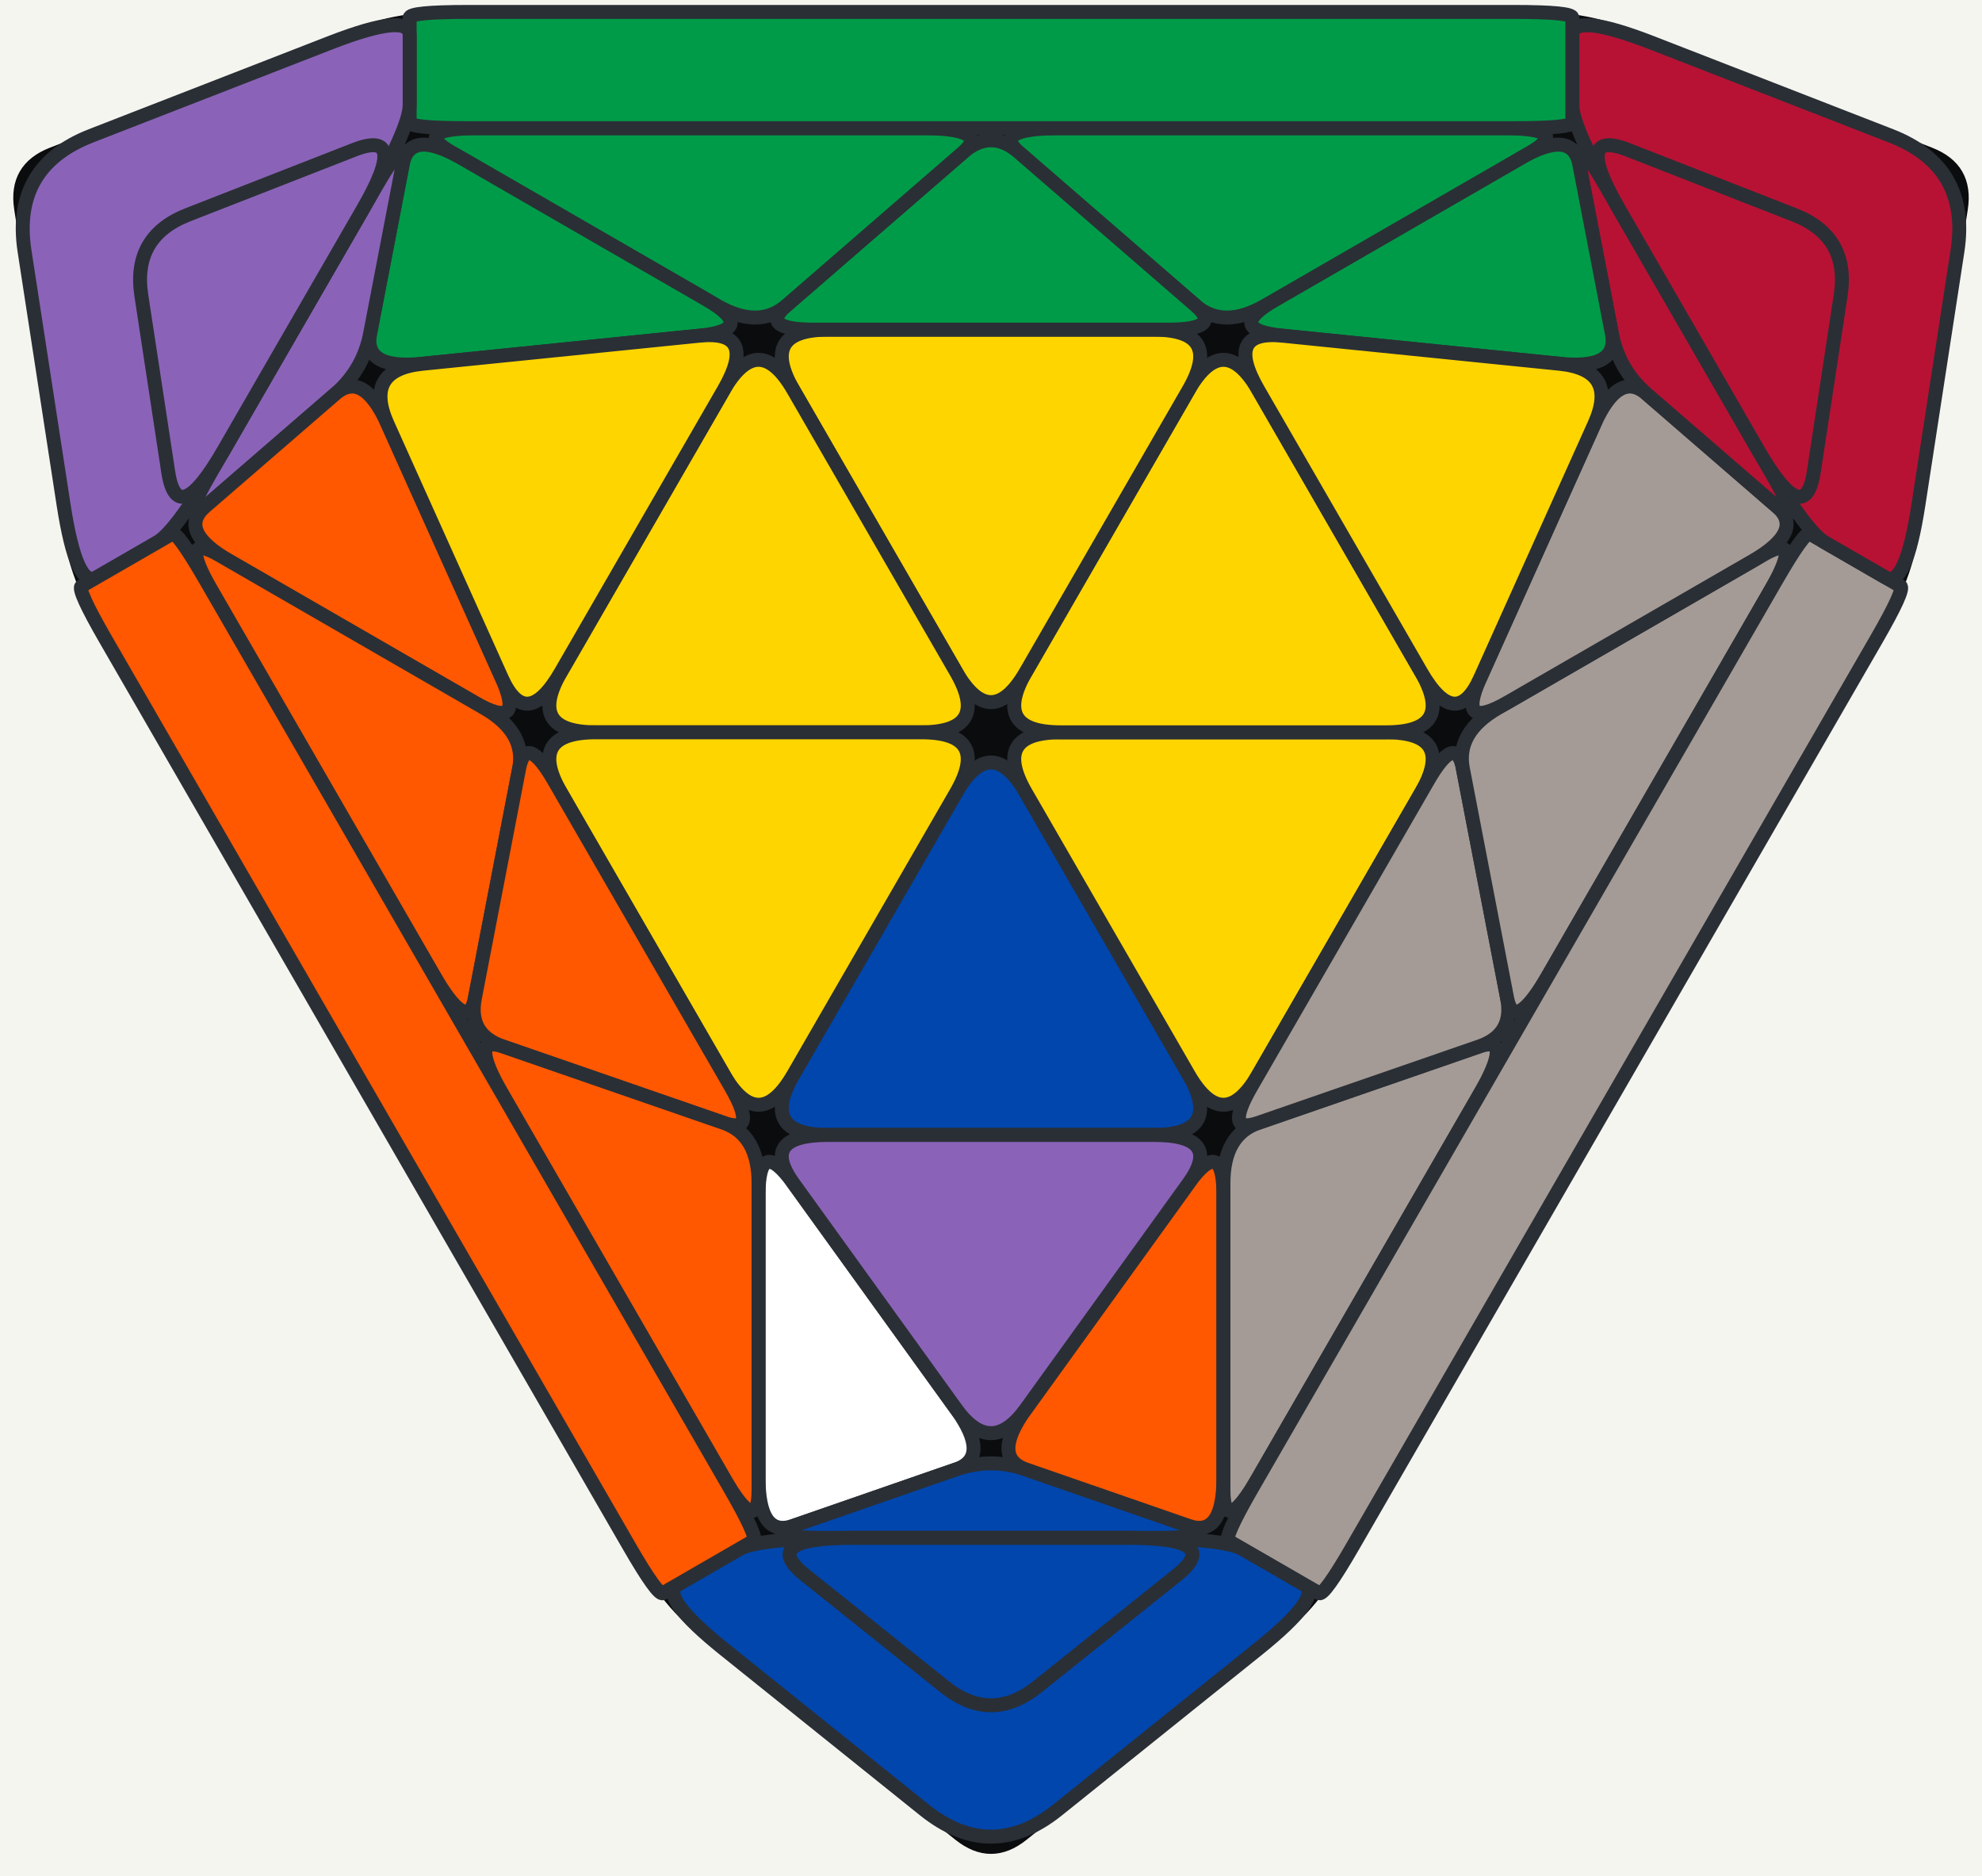
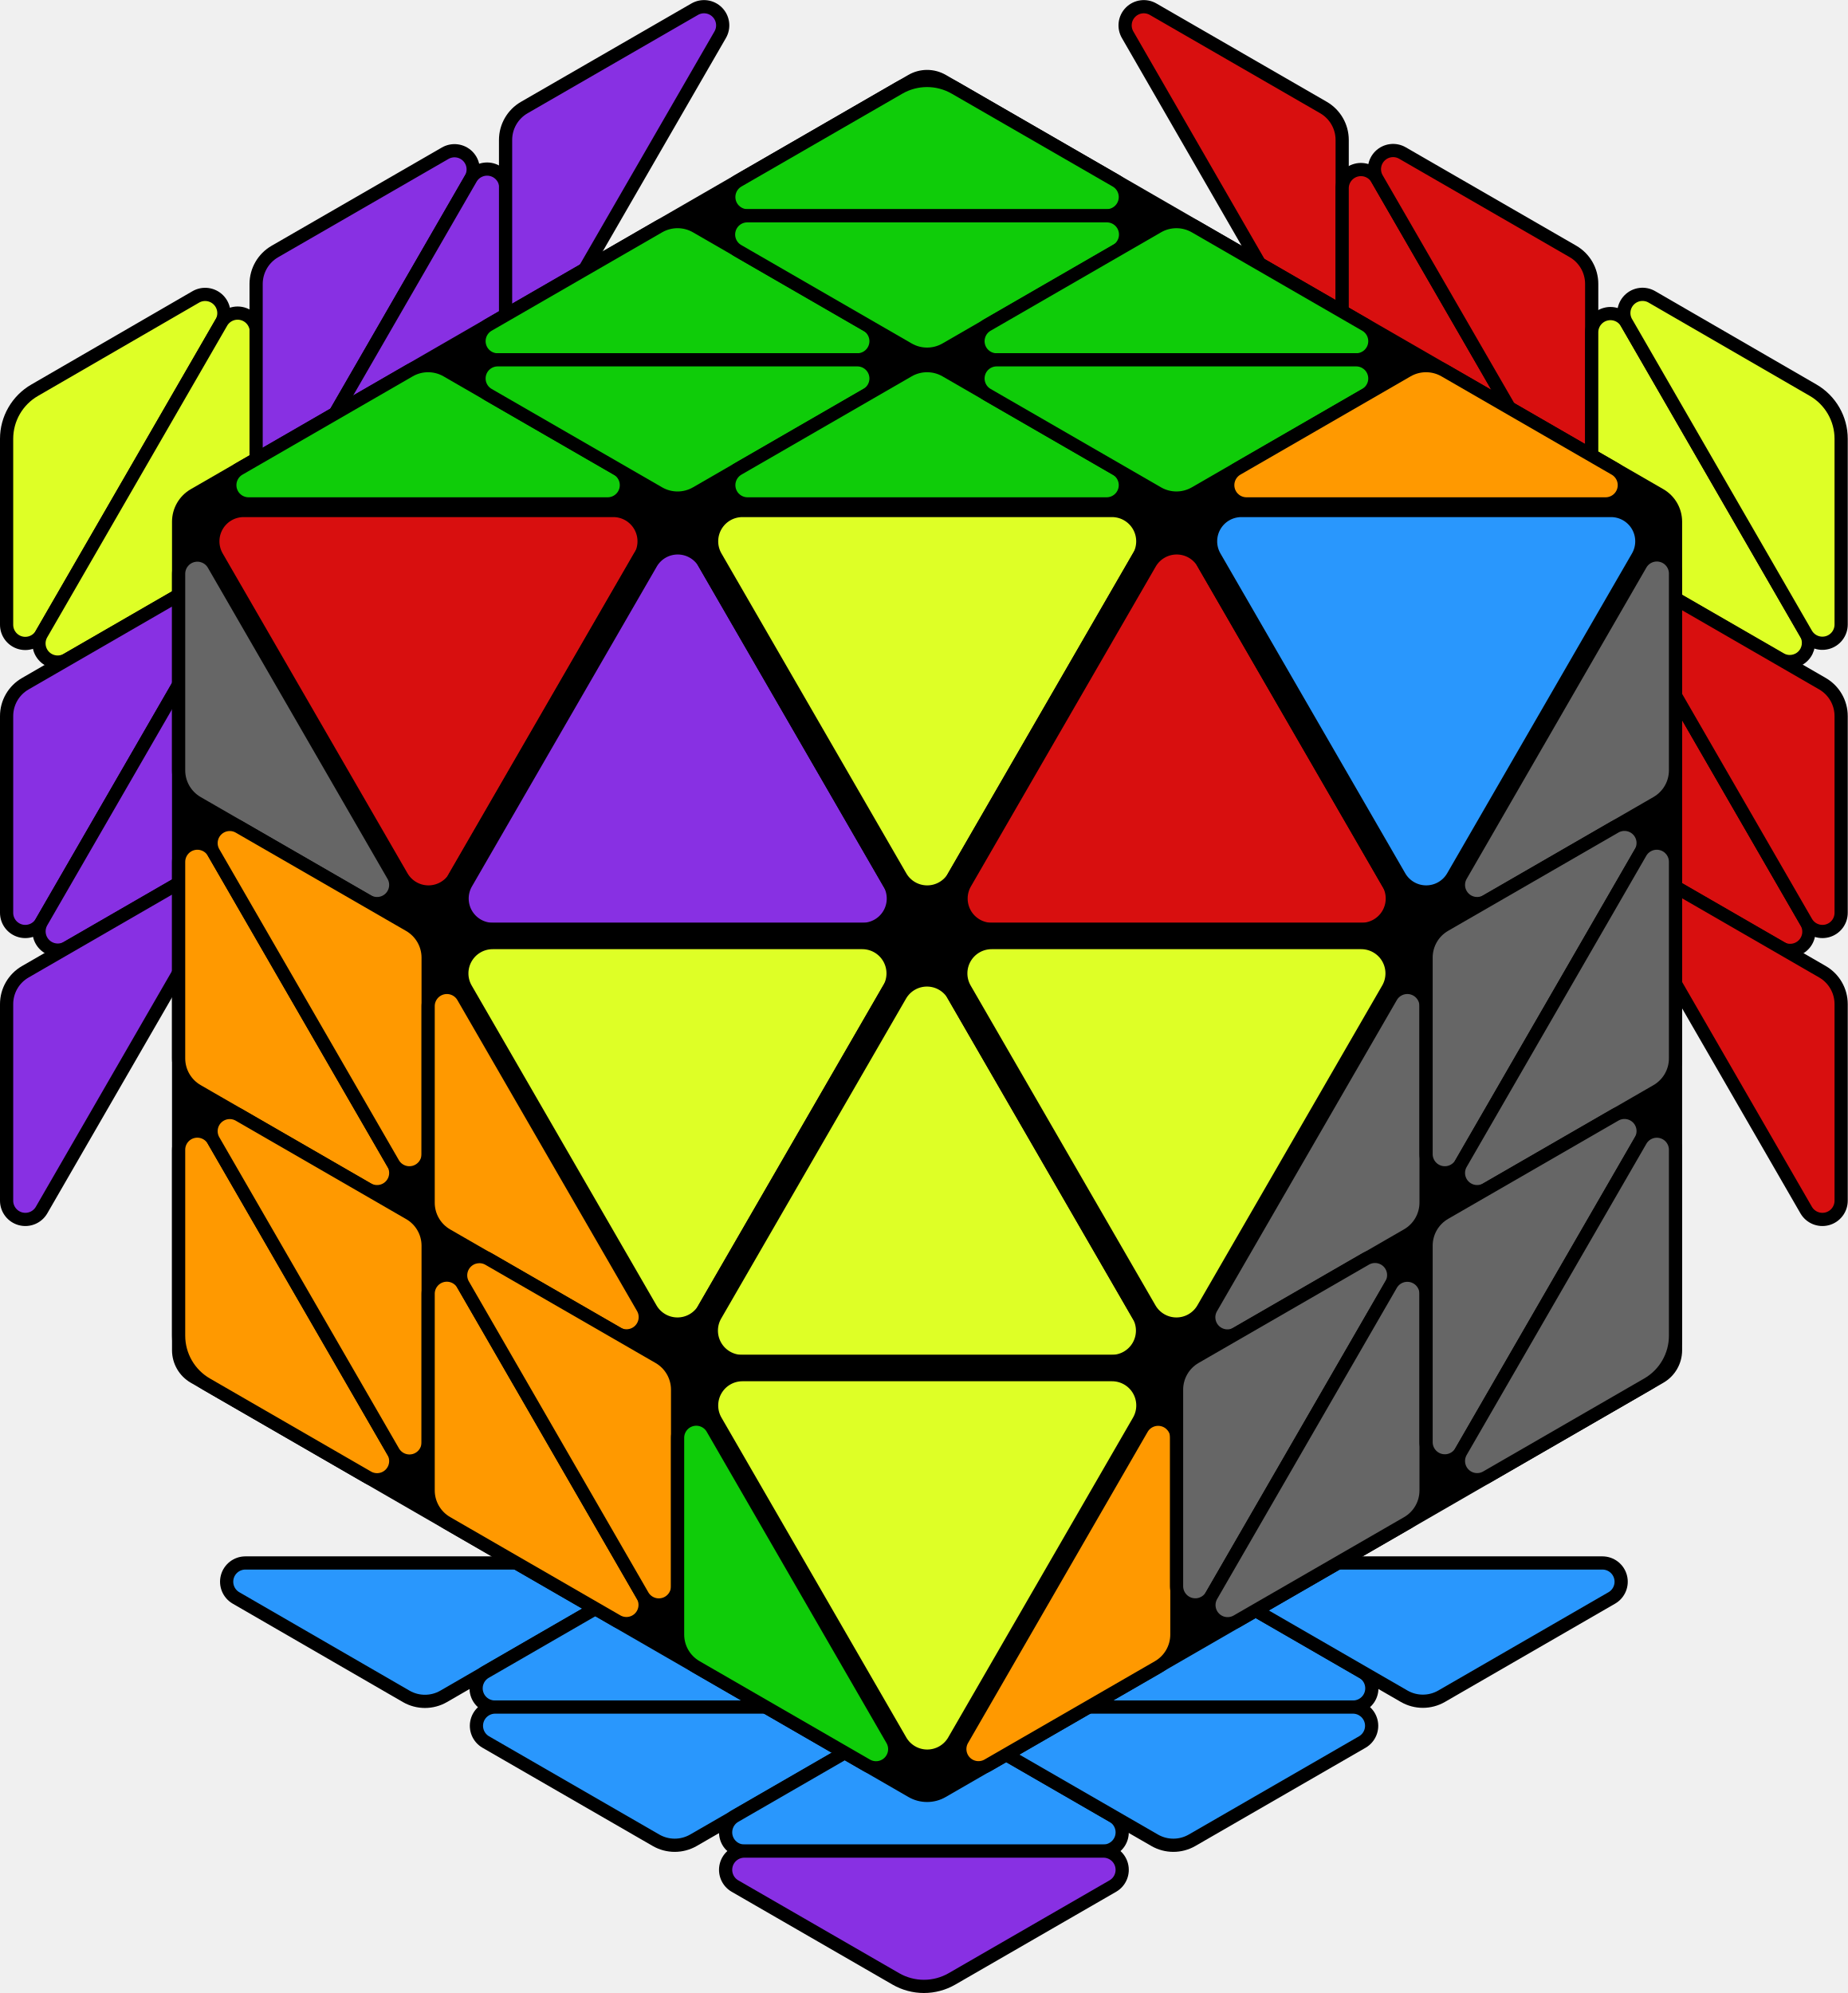
- <svg xmlns="http://www.w3.org/2000/svg" viewBox="-12.79 -9.45 25.58 24.2" role="img" aria-label="TCP A6 Triangle combination and permutation, FTO 2-Look L3T case diagram">
-   <rect x="-14.79" y="-11.45" width="29.58" height="28.2" fill="#f5f5f0" rx="2.5" />
-   <path d="M-3.869 11.491L-0.430 14.251Q0.000 14.596,0.430 14.251L3.869 11.491 L0.430 14.251L3.869 11.491Q4.299 11.146,5.049 9.847L11.052 -0.550 L5.049 9.847L11.052 -0.550Q11.802 -1.850,11.886 -2.395L12.557 -6.753 L11.886 -2.395L12.557 -6.753Q12.641 -7.298,12.127 -7.498L8.017 -9.096 L12.127 -7.498L8.017 -9.096Q7.503 -9.296,6.003 -9.296L-6.003 -9.296 L6.003 -9.296L-6.003 -9.296Q-7.503 -9.296,-8.017 -9.096L-12.127 -7.498 L-8.017 -9.096L-12.127 -7.498Q-12.641 -7.298,-12.557 -6.753L-11.886 -2.395 L-12.557 -6.753L-11.886 -2.395Q-11.802 -1.850,-11.052 -0.550L-5.049 9.847 L-11.052 -0.550L-5.049 9.847Q-4.299 11.146,-3.869 11.491L-0.430 14.251Z" fill="#0b0c0e" stroke="#0b0c0e" stroke-width="0.1" stroke-linejoin="round" />
-   <path d="M-0.450 0.779L-2.550 4.417Q-3.000 5.196,-2.100 5.196L2.100 5.196 L-2.100 5.196L2.100 5.196Q3.000 5.196,2.550 4.417L0.450 0.779 L2.550 4.417L0.450 0.779Q0.000 0.000,-0.450 0.779L-2.550 4.417Z" fill="#0046ad" stroke="#2a2f35" stroke-width="0.18" stroke-linejoin="round" />
-   <path d="M-3.000 5.976L-3.000 9.616Q-3.000 10.396,-2.550 10.240L-0.450 9.512 L-2.550 10.240L-0.450 9.512Q0.000 9.356,-0.450 8.732L-2.550 5.820 L-0.450 8.732L-2.550 5.820Q-3.000 5.196,-3.000 5.976L-3.000 9.616Z" fill="#fff" stroke="#2a2f35" stroke-width="0.18" stroke-linejoin="round" />
-   <path d="M-2.100 10.396L2.100 10.396Q3.000 10.396,2.550 10.240L0.450 9.512 L2.550 10.240L0.450 9.512Q0.000 9.356,-0.450 9.512L-2.550 10.240 L-0.450 9.512L-2.550 10.240Q-3.000 10.396,-2.100 10.396L2.100 10.396Z" fill="#0046ad" stroke="#2a2f35" stroke-width="0.18" stroke-linejoin="round" />
-   <path d="M3.000 9.616L3.000 5.976Q3.000 5.196,2.550 5.820L0.450 8.732 L2.550 5.820L0.450 8.732Q0.000 9.356,0.450 9.512L2.550 10.240 L0.450 9.512L2.550 10.240Q3.000 10.396,3.000 9.616L3.000 5.976Z" fill="#ff5800" stroke="#2a2f35" stroke-width="0.18" stroke-linejoin="round" />
-   <path d="M2.100 5.196L-2.100 5.196Q-3.000 5.196,-2.550 5.820L-0.450 8.732 L-2.550 5.820L-0.450 8.732Q0.000 9.356,0.450 8.732L2.550 5.820 L0.450 8.732L2.550 5.820Q3.000 5.196,2.100 5.196L-2.100 5.196Z" fill="#8a63b8" stroke="#2a2f35" stroke-width="0.18" stroke-linejoin="round" />
-   <path d="M0.450 0.779L2.550 4.417Q3.000 5.196,3.450 4.417L5.550 0.779 L3.450 4.417L5.550 0.779Q6.000 0.000,5.100 0.000L0.900 0.000 L5.100 0.000L0.900 0.000Q0.000 0.000,0.450 0.779L2.550 4.417Z" fill="#ffd500" stroke="#2a2f35" stroke-width="0.18" stroke-linejoin="round" />
-   <path d="M3.000 5.820L3.000 9.772Q3.000 10.396,3.450 9.616L6.301 4.678 L3.450 9.616L6.301 4.678Q6.752 3.898,6.301 4.054L3.450 5.040 L6.301 4.054L3.450 5.040Q3.000 5.196,3.000 5.820L3.000 9.772Z" fill="#a49b96" stroke="#2a2f35" stroke-width="0.18" stroke-linejoin="round" />
-   <path d="M5.640 0.624L3.360 4.573Q3.000 5.196,3.450 5.040L6.301 4.054 L3.450 5.040L6.301 4.054Q6.752 3.898,6.661 3.430L6.090 0.468 L6.661 3.430L6.090 0.468Q6.000 0.000,5.640 0.624L3.360 4.573Z" fill="#a49b96" stroke="#2a2f35" stroke-width="0.18" stroke-linejoin="round" />
-   <path d="M6.090 0.468L6.661 3.430Q6.752 3.898,7.202 3.118L10.053 -1.820 L7.202 3.118L10.053 -1.820Q10.503 -2.600,9.963 -2.288L6.540 -0.312 L9.963 -2.288L6.540 -0.312Q6.000 0.000,6.090 0.468L6.661 3.430Z" fill="#a49b96" stroke="#2a2f35" stroke-width="0.18" stroke-linejoin="round" />
-   <path d="M-3.260 10.546L-4.039 10.996Q-4.299 11.146,-3.439 11.836L-0.860 13.906 L-3.439 11.836L-0.860 13.906Q0.000 14.596,0.860 13.906L3.439 11.836 L0.860 13.906L3.439 11.836Q4.299 11.146,4.039 10.996L3.260 10.546 L4.039 10.996L3.260 10.546Q3.000 10.396,1.800 10.396L-1.800 10.396 L1.800 10.396L-1.800 10.396Q-3.000 10.396,-3.260 10.546L-4.039 10.996Z" fill="#0046ad" stroke="#2a2f35" stroke-width="0.18" stroke-linejoin="round" />
-   <path d="M-2.400 10.876L-0.600 12.316Q0.000 12.796,0.600 12.316L2.400 10.876 L0.600 12.316L2.400 10.876Q3.000 10.396,1.800 10.396L-1.800 10.396 L1.800 10.396L-1.800 10.396Q-3.000 10.396,-2.400 10.876L-0.600 12.316Z" fill="#0046ad" stroke="#2a2f35" stroke-width="0.18" stroke-linejoin="round" />
-   <path d="M3.065 10.434L4.234 11.109Q4.299 11.146,4.674 10.496L11.427 -1.200 L4.674 10.496L11.427 -1.200Q11.802 -1.850,11.737 -1.887L10.568 -2.562 L11.737 -1.887L10.568 -2.562Q10.503 -2.600,10.128 -1.950L3.375 9.746 L10.128 -1.950L3.375 9.746Q3.000 10.396,3.065 10.434L4.234 11.109Z" fill="#a49b96" stroke="#2a2f35" stroke-width="0.18" stroke-linejoin="round" />
-   <path d="M0.900 0.000L5.100 0.000Q6.000 0.000,5.550 -0.779L3.450 -4.417 L5.550 -0.779L3.450 -4.417Q3.000 -5.196,2.550 -4.417L0.450 -0.779 L2.550 -4.417L0.450 -0.779Q-0.000 -0.000,0.900 0.000L5.100 0.000Z" fill="#ffd500" stroke="#2a2f35" stroke-width="0.18" stroke-linejoin="round" />
-   <path d="M6.675 -0.390L9.828 -2.210Q10.503 -2.600,10.143 -2.912L8.463 -4.366 L10.143 -2.912L8.463 -4.366Q8.103 -4.678,7.787 -3.976L6.315 -0.702 L7.787 -3.976L6.315 -0.702Q6.000 0.000,6.675 -0.390L9.828 -2.210Z" fill="#a49b96" stroke="#2a2f35" stroke-width="0.18" stroke-linejoin="round" />
-   <path d="M10.053 -3.379L7.953 -7.017Q7.503 -7.796,7.593 -7.328L8.013 -5.146 L7.593 -7.328L8.013 -5.146Q8.103 -4.678,8.463 -4.366L10.143 -2.912 L8.463 -4.366L10.143 -2.912Q10.503 -2.600,10.053 -3.379L7.953 -7.017Z" fill="#b71234" stroke="#2a2f35" stroke-width="0.18" stroke-linejoin="round" />
-   <path d="M6.828 -7.406L3.675 -5.586Q3.000 -5.196,3.765 -5.118L7.337 -4.756 L3.765 -5.118L7.337 -4.756Q8.103 -4.678,8.013 -5.146L7.593 -7.328 L8.013 -5.146L7.593 -7.328Q7.503 -7.796,6.828 -7.406L3.675 -5.586Z" fill="#009b48" stroke="#2a2f35" stroke-width="0.18" stroke-linejoin="round" />
-   <path d="M3.450 -4.417L5.550 -0.779Q6.000 0.000,6.315 -0.702L7.787 -3.976 L6.315 -0.702L7.787 -3.976Q8.103 -4.678,7.337 -4.756L3.765 -5.118 L7.337 -4.756L3.765 -5.118Q3.000 -5.196,3.450 -4.417L5.550 -0.779Z" fill="#ffd500" stroke="#2a2f35" stroke-width="0.18" stroke-linejoin="round" />
-   <path d="M0.450 -0.779L2.550 -4.417Q3.000 -5.196,2.100 -5.196L-2.100 -5.196 L2.100 -5.196L-2.100 -5.196Q-3.000 -5.196,-2.550 -4.417L-0.450 -0.779 L-2.550 -4.417L-0.450 -0.779Q-0.000 -0.000,0.450 -0.779L2.550 -4.417Z" fill="#ffd500" stroke="#2a2f35" stroke-width="0.18" stroke-linejoin="round" />
-   <path d="M3.540 -5.508L6.963 -7.484Q7.503 -7.796,6.603 -7.796L0.900 -7.796 L6.603 -7.796L0.900 -7.796Q0.000 -7.796,0.360 -7.484L2.640 -5.508 L0.360 -7.484L2.640 -5.508Q3.000 -5.196,3.540 -5.508L6.963 -7.484Z" fill="#009b48" stroke="#2a2f35" stroke-width="0.18" stroke-linejoin="round" />
-   <path d="M-2.280 -5.196L2.280 -5.196Q3.000 -5.196,2.640 -5.508L0.360 -7.484 L2.640 -5.508L0.360 -7.484Q0.000 -7.796,-0.360 -7.484L-2.640 -5.508 L-0.360 -7.484L-2.640 -5.508Q-3.000 -5.196,-2.280 -5.196L2.280 -5.196Z" fill="#009b48" stroke="#2a2f35" stroke-width="0.18" stroke-linejoin="round" />
-   <path d="M-2.640 -5.508L-0.360 -7.484Q0.000 -7.796,-0.900 -7.796L-6.603 -7.796 L-0.900 -7.796L-6.603 -7.796Q-7.503 -7.796,-6.963 -7.484L-3.540 -5.508 L-6.963 -7.484L-3.540 -5.508Q-3.000 -5.196,-2.640 -5.508L-0.360 -7.484Z" fill="#009b48" stroke="#2a2f35" stroke-width="0.18" stroke-linejoin="round" />
-   <path d="M10.763 -2.450L11.543 -2.000Q11.802 -1.850,11.970 -2.940L12.473 -6.208 L11.970 -2.940L12.473 -6.208Q12.641 -7.298,11.613 -7.698L8.531 -8.897 L11.613 -7.698L8.531 -8.897Q7.503 -9.296,7.503 -8.996L7.503 -8.096 L7.503 -8.996L7.503 -8.096Q7.503 -7.796,8.103 -6.757L9.903 -3.639 L8.103 -6.757L9.903 -3.639Q10.503 -2.600,10.763 -2.450L11.543 -2.000Z" fill="#b71234" stroke="#2a2f35" stroke-width="0.18" stroke-linejoin="round" />
-   <path d="M10.619 -3.360L10.966 -5.638Q11.082 -6.398,10.366 -6.678L8.219 -7.517 L10.366 -6.678L8.219 -7.517Q7.503 -7.796,8.103 -6.757L9.903 -3.639 L8.103 -6.757L9.903 -3.639Q10.503 -2.600,10.619 -3.360L10.966 -5.638Z" fill="#b71234" stroke="#2a2f35" stroke-width="0.18" stroke-linejoin="round" />
-   <path d="M7.503 -7.871L7.503 -9.221Q7.503 -9.296,6.753 -9.296L-6.753 -9.296 L6.753 -9.296L-6.753 -9.296Q-7.503 -9.296,-7.503 -9.221L-7.503 -7.871 L-7.503 -9.221L-7.503 -7.871Q-7.503 -7.796,-6.753 -7.796L6.753 -7.796 L-6.753 -7.796L6.753 -7.796Q7.503 -7.796,7.503 -7.871L7.503 -9.221Z" fill="#009b48" stroke="#2a2f35" stroke-width="0.18" stroke-linejoin="round" />
-   <path d="M-0.450 -0.779L-2.550 -4.417Q-3.000 -5.196,-3.450 -4.417L-5.550 -0.779 L-3.450 -4.417L-5.550 -0.779Q-6.000 0.000,-5.100 0.000L-0.900 0.000 L-5.100 0.000L-0.900 0.000Q0.000 0.000,-0.450 -0.779L-2.550 -4.417Z" fill="#ffd500" stroke="#2a2f35" stroke-width="0.18" stroke-linejoin="round" />
-   <path d="M-3.675 -5.586L-6.828 -7.406Q-7.503 -7.796,-7.593 -7.328L-8.013 -5.146 L-7.593 -7.328L-8.013 -5.146Q-8.103 -4.678,-7.337 -4.756L-3.765 -5.118 L-7.337 -4.756L-3.765 -5.118Q-3.000 -5.196,-3.675 -5.586L-6.828 -7.406Z" fill="#009b48" stroke="#2a2f35" stroke-width="0.18" stroke-linejoin="round" />
-   <path d="M-7.953 -7.017L-10.053 -3.379Q-10.503 -2.600,-10.143 -2.912L-8.463 -4.366 L-10.143 -2.912L-8.463 -4.366Q-8.103 -4.678,-8.013 -5.146L-7.593 -7.328 L-8.013 -5.146L-7.593 -7.328Q-7.503 -7.796,-7.953 -7.017L-10.053 -3.379Z" fill="#8a63b8" stroke="#2a2f35" stroke-width="0.18" stroke-linejoin="round" />
-   <path d="M-9.828 -2.210L-6.675 -0.390Q-6.000 0.000,-6.315 -0.702L-7.787 -3.976 L-6.315 -0.702L-7.787 -3.976Q-8.103 -4.678,-8.463 -4.366L-10.143 -2.912 L-8.463 -4.366L-10.143 -2.912Q-10.503 -2.600,-9.828 -2.210L-6.675 -0.390Z" fill="#ff5800" stroke="#2a2f35" stroke-width="0.18" stroke-linejoin="round" />
-   <path d="M-5.550 -0.779L-3.450 -4.417Q-3.000 -5.196,-3.765 -5.118L-7.337 -4.756 L-3.765 -5.118L-7.337 -4.756Q-8.103 -4.678,-7.787 -3.976L-6.315 -0.702 L-7.787 -3.976L-6.315 -0.702Q-6.000 0.000,-5.550 -0.779L-3.450 -4.417Z" fill="#ffd500" stroke="#2a2f35" stroke-width="0.18" stroke-linejoin="round" />
-   <path d="M-0.900 0.000L-5.100 0.000Q-6.000 0.000,-5.550 0.779L-3.450 4.417 L-5.550 0.779L-3.450 4.417Q-3.000 5.196,-2.550 4.417L-0.450 0.779 L-2.550 4.417L-0.450 0.779Q0.000 0.000,-0.900 0.000L-5.100 0.000Z" fill="#ffd500" stroke="#2a2f35" stroke-width="0.18" stroke-linejoin="round" />
-   <path d="M-6.540 -0.312L-9.963 -2.288Q-10.503 -2.600,-10.053 -1.820L-7.202 3.118 L-10.053 -1.820L-7.202 3.118Q-6.752 3.898,-6.661 3.430L-6.090 0.468 L-6.661 3.430L-6.090 0.468Q-6.000 0.000,-6.540 -0.312L-9.963 -2.288Z" fill="#ff5800" stroke="#2a2f35" stroke-width="0.18" stroke-linejoin="round" />
-   <path d="M-3.360 4.573L-5.640 0.624Q-6.000 0.000,-6.090 0.468L-6.661 3.430 L-6.090 0.468L-6.661 3.430Q-6.752 3.898,-6.301 4.054L-3.450 5.040 L-6.301 4.054L-3.450 5.040Q-3.000 5.196,-3.360 4.573L-5.640 0.624Z" fill="#ff5800" stroke="#2a2f35" stroke-width="0.18" stroke-linejoin="round" />
-   <path d="M-3.450 5.040L-6.301 4.054Q-6.752 3.898,-6.301 4.678L-3.450 9.616 L-6.301 4.678L-3.450 9.616Q-3.000 10.396,-3.000 9.772L-3.000 5.820 L-3.000 9.772L-3.000 5.820Q-3.000 5.196,-3.450 5.040L-6.301 4.054Z" fill="#ff5800" stroke="#2a2f35" stroke-width="0.18" stroke-linejoin="round" />
-   <path d="M-7.503 -8.096L-7.503 -8.996Q-7.503 -9.296,-8.531 -8.897L-11.613 -7.698 L-8.531 -8.897L-11.613 -7.698Q-12.641 -7.298,-12.473 -6.208L-11.970 -2.940 L-12.473 -6.208L-11.970 -2.940Q-11.802 -1.850,-11.543 -2.000L-10.763 -2.450 L-11.543 -2.000L-10.763 -2.450Q-10.503 -2.600,-9.903 -3.639L-8.103 -6.757 L-9.903 -3.639L-8.103 -6.757Q-7.503 -7.796,-7.503 -8.096L-7.503 -8.996Z" fill="#8a63b8" stroke="#2a2f35" stroke-width="0.18" stroke-linejoin="round" />
-   <path d="M-8.219 -7.517L-10.366 -6.678Q-11.082 -6.398,-10.966 -5.638L-10.619 -3.360 L-10.966 -5.638L-10.619 -3.360Q-10.503 -2.600,-9.903 -3.639L-8.103 -6.757 L-9.903 -3.639L-8.103 -6.757Q-7.503 -7.796,-8.219 -7.517L-10.366 -6.678Z" fill="#8a63b8" stroke="#2a2f35" stroke-width="0.18" stroke-linejoin="round" />
-   <path d="M-10.568 -2.562L-11.737 -1.887Q-11.802 -1.850,-11.427 -1.200L-4.674 10.496 L-11.427 -1.200L-4.674 10.496Q-4.299 11.146,-4.234 11.109L-3.065 10.434 L-4.234 11.109L-3.065 10.434Q-3.000 10.396,-3.375 9.746L-10.128 -1.950 L-3.375 9.746L-10.128 -1.950Q-10.503 -2.600,-10.568 -2.562L-11.737 -1.887Z" fill="#ff5800" stroke="#2a2f35" stroke-width="0.18" stroke-linejoin="round" />
+ <svg xmlns="http://www.w3.org/2000/svg" viewBox="0 0 279.92 301.94" role="img">
+   <path d="M91.59,236.79H37.16a2.84,2.84,0,0,0-1.42,5.29L61.54,257a5.68,5.68,0,0,0,5.67,0L93,242.08A2.84,2.84,0,0,0,91.59,236.79Z" fill="#2997fd" stroke="#000000" stroke-width="2" stroke-linejoin="round" />
+   <path d="M75,258.62h54.43a2.84,2.84,0,0,0,1.42-5.29L105,238.43a5.68,5.68,0,0,0-5.67,0l-25.8,14.9A2.84,2.84,0,0,0,75,258.62Z" fill="#2997fd" stroke="#000000" stroke-width="2" stroke-linejoin="round" />
+   <path d="M167.18,236.79H112.75a2.84,2.84,0,0,0-1.42,5.29l25.8,14.9a5.68,5.68,0,0,0,5.67,0l25.8-14.9A2.84,2.84,0,0,0,167.18,236.79Z" fill="#2997fd" stroke="#000000" stroke-width="2" stroke-linejoin="round" />
+   <path d="M150.54,258.62H205a2.84,2.84,0,0,0,1.42-5.29l-25.8-14.9a5.68,5.68,0,0,0-5.67,0l-25.8,14.9A2.84,2.84,0,0,0,150.54,258.62Z" fill="#2997fd" stroke="#000000" stroke-width="2" stroke-linejoin="round" />
+   <path d="M242.77,236.79H188.34a2.84,2.84,0,0,0-1.42,5.29l25.8,14.9a5.68,5.68,0,0,0,5.67,0l25.8-14.9A2.84,2.84,0,0,0,242.77,236.79Z" fill="#2997fd" stroke="#000000" stroke-width="2" stroke-linejoin="round" />
+   <path d="M129.38,258.62H75a2.84,2.84,0,0,0-1.42,5.29l25.8,14.89a5.68,5.68,0,0,0,5.67,0l25.8-14.89A2.84,2.84,0,0,0,129.38,258.62Z" fill="#2997fd" stroke="#000000" stroke-width="2" stroke-linejoin="round" />
+   <path d="M112.75,280.44h54.43a2.84,2.84,0,0,0,1.42-5.29l-25.8-14.9a5.68,5.68,0,0,0-5.67,0l-25.8,14.9A2.84,2.84,0,0,0,112.75,280.44Z" fill="#2997fd" stroke="#000000" stroke-width="2" stroke-linejoin="round" />
+   <path d="M205,258.62H150.54a2.84,2.84,0,0,0-1.42,5.29l25.8,14.89a5.68,5.68,0,0,0,5.67,0l25.8-14.89A2.84,2.84,0,0,0,205,258.62Z" fill="#2997fd" stroke="#000000" stroke-width="2" stroke-linejoin="round" />
+   <path d="M167.18,280.44H112.75a2.84,2.84,0,0,0-1.42,5.29l24.38,14.07a8.51,8.51,0,0,0,8.51,0l24.38-14.07A2.84,2.84,0,0,0,167.18,280.44Z" fill="#8830e3" stroke="#000000" stroke-width="2" stroke-linejoin="round" />
+   <path d="M6.29,96.05,33.51,48.91A2.84,2.84,0,0,0,29.63,45L5.25,59.12A8.5,8.5,0,0,0,1,66.48V94.64A2.83,2.83,0,0,0,6.29,96.05Z" fill="#deff26" stroke="#000000" stroke-width="2" stroke-linejoin="round" />
+   <path d="M33.51,48.91,6.29,96.05a2.83,2.83,0,0,0,3.87,3.87L36,85a5.67,5.67,0,0,0,2.84-4.91V50.33A2.84,2.84,0,0,0,33.51,48.91Z" fill="#deff26" stroke="#000000" stroke-width="2" stroke-linejoin="round" />
+   <path d="M44.09,74.23,71.3,27.09a2.83,2.83,0,0,0-3.87-3.87L41.63,38.11A5.69,5.69,0,0,0,38.8,43V72.81A2.84,2.84,0,0,0,44.09,74.23Z" fill="#8830e3" stroke="#000000" stroke-width="2" stroke-linejoin="round" />
+   <path d="M71.3,27.09,44.09,74.23A2.83,2.83,0,0,0,48,78.1l25.8-14.89a5.69,5.69,0,0,0,2.83-4.91V28.51A2.84,2.84,0,0,0,71.3,27.09Z" fill="#8830e3" stroke="#000000" stroke-width="2" stroke-linejoin="round" />
+   <path d="M81.88,52.41,109.1,5.27a2.83,2.83,0,0,0-3.87-3.87L79.43,16.29a5.67,5.67,0,0,0-2.84,4.91V51A2.84,2.84,0,0,0,81.88,52.41Z" fill="#8830e3" stroke="#000000" stroke-width="2" stroke-linejoin="round" />
+   <path d="M6.29,139.69,33.51,92.55a2.84,2.84,0,0,0-3.88-3.87L3.84,103.58A5.65,5.65,0,0,0,1,108.49v29.79A2.83,2.83,0,0,0,6.29,139.69Z" fill="#8830e3" stroke="#000000" stroke-width="2" stroke-linejoin="round" />
+   <path d="M33.51,92.55,6.29,139.69a2.84,2.84,0,0,0,3.87,3.88L36,128.67a5.65,5.65,0,0,0,2.84-4.91V94A2.84,2.84,0,0,0,33.51,92.55Z" fill="#8830e3" stroke="#000000" stroke-width="2" stroke-linejoin="round" />
+   <path d="M44.09,117.87,71.3,70.73a2.83,2.83,0,0,0-3.87-3.87L41.63,81.75a5.69,5.69,0,0,0-2.83,4.91v29.79A2.84,2.84,0,0,0,44.09,117.87Z" fill="#8830e3" stroke="#000000" stroke-width="2" stroke-linejoin="round" />
+   <path d="M6.29,183.34,33.51,136.2a2.84,2.84,0,0,0-3.88-3.88L3.84,147.22A5.65,5.65,0,0,0,1,152.13v29.79A2.84,2.84,0,0,0,6.29,183.34Z" fill="#8830e3" stroke="#000000" stroke-width="2" stroke-linejoin="round" />
+   <path d="M170.83,5.27,198,52.41A2.84,2.84,0,0,0,203.33,51V21.2a5.68,5.68,0,0,0-2.83-4.91L174.7,1.4A2.83,2.83,0,0,0,170.83,5.27Z" fill="#d80f0f" stroke="#000000" stroke-width="2" stroke-linejoin="round" />
+   <path d="M235.84,74.23,208.62,27.09a2.84,2.84,0,0,0-5.29,1.42V58.3a5.68,5.68,0,0,0,2.84,4.91L232,78.1A2.83,2.83,0,0,0,235.84,74.23Z" fill="#d80f0f" stroke="#000000" stroke-width="2" stroke-linejoin="round" />
+   <path d="M208.62,27.09l27.22,47.14a2.84,2.84,0,0,0,5.29-1.42V43a5.68,5.68,0,0,0-2.84-4.91l-25.8-14.89A2.83,2.83,0,0,0,208.62,27.09Z" fill="#d80f0f" stroke="#000000" stroke-width="2" stroke-linejoin="round" />
+   <path d="M273.63,96.05,246.42,48.91a2.84,2.84,0,0,0-5.29,1.42V80.12A5.68,5.68,0,0,0,244,85l25.8,14.89A2.83,2.83,0,0,0,273.63,96.05Z" fill="#deff26" stroke="#000000" stroke-width="2" stroke-linejoin="round" />
+   <path d="M246.42,48.91l27.21,47.14a2.84,2.84,0,0,0,5.29-1.42V66.48a8.51,8.51,0,0,0-4.25-7.37L250.29,45A2.83,2.83,0,0,0,246.42,48.91Z" fill="#deff26" stroke="#000000" stroke-width="2" stroke-linejoin="round" />
+   <path d="M208.62,70.73l27.22,47.14a2.84,2.84,0,0,0,5.29-1.42V86.66a5.68,5.68,0,0,0-2.84-4.91l-25.8-14.89A2.83,2.83,0,0,0,208.62,70.73Z" fill="#d80f0f" stroke="#000000" stroke-width="2" stroke-linejoin="round" />
+   <path d="M273.63,139.69,246.42,92.55A2.84,2.84,0,0,0,241.13,94v29.79a5.67,5.67,0,0,0,2.83,4.91l25.8,14.9A2.84,2.84,0,0,0,273.63,139.69Z" fill="#d80f0f" stroke="#000000" stroke-width="2" stroke-linejoin="round" />
+   <path d="M246.42,92.55l27.21,47.14a2.83,2.83,0,0,0,5.29-1.41V108.49a5.67,5.67,0,0,0-2.83-4.91l-25.8-14.9A2.83,2.83,0,0,0,246.42,92.55Z" fill="#d80f0f" stroke="#000000" stroke-width="2" stroke-linejoin="round" />
+   <path d="M246.42,136.2l27.21,47.14a2.84,2.84,0,0,0,5.29-1.42V152.13a5.67,5.67,0,0,0-2.83-4.91l-25.8-14.9A2.84,2.84,0,0,0,246.42,136.2Z" fill="#d80f0f" stroke="#000000" stroke-width="2" stroke-linejoin="round" />
+   <path d="M137.61,11.35,28.89,74.12A5.69,5.69,0,0,0,26.06,79V204.57a5.69,5.69,0,0,0,2.83,4.91l108.72,62.76a5.64,5.64,0,0,0,5.67,0L252,209.48a5.69,5.69,0,0,0,2.83-4.91V79A5.69,5.69,0,0,0,252,74.12L143.28,11.35A5.68,5.68,0,0,0,137.61,11.35Z" fill="#000000" />
+   <path d="M92.83,76.34H36.88A5.67,5.67,0,0,0,32,84.84l28,48.46a5.67,5.67,0,0,0,9.82,0l28-48.46A5.67,5.67,0,0,0,92.83,76.34Z" fill="#ffffff" stroke="#000000" stroke-width="4" stroke-linejoin="round" />
+   <path d="M74.67,141.8h56a5.67,5.67,0,0,0,4.91-8.5l-28-48.46a5.67,5.67,0,0,0-9.82,0l-28,48.46A5.67,5.67,0,0,0,74.67,141.8Z" fill="#ffffff" stroke="#000000" stroke-width="4" stroke-linejoin="round" />
+   <path d="M168.42,76.34H112.47a5.67,5.67,0,0,0-4.91,8.5l28,48.46a5.66,5.66,0,0,0,9.81,0l28-48.46A5.67,5.67,0,0,0,168.42,76.34Z" fill="#ffffff" stroke="#000000" stroke-width="4" stroke-linejoin="round" />
+   <path d="M150.26,141.8h56a5.67,5.67,0,0,0,4.91-8.5l-28-48.46a5.67,5.67,0,0,0-9.82,0l-28,48.46A5.67,5.67,0,0,0,150.26,141.8Z" fill="#ffffff" stroke="#000000" stroke-width="4" stroke-linejoin="round" />
+   <path d="M244,76.34H188.06a5.67,5.67,0,0,0-4.91,8.5l28,48.46a5.67,5.67,0,0,0,9.82,0l28-48.46A5.67,5.67,0,0,0,244,76.34Z" fill="#ffffff" stroke="#000000" stroke-width="4" stroke-linejoin="round" />
+   <path d="M130.63,141.8h-56a5.67,5.67,0,0,0-4.91,8.5l28,48.46a5.67,5.67,0,0,0,9.82,0l28-48.46A5.67,5.67,0,0,0,130.63,141.8Z" fill="#ffffff" stroke="#000000" stroke-width="4" stroke-linejoin="round" />
+   <path d="M112.47,207.26h55.95a5.67,5.67,0,0,0,4.91-8.5l-28-48.46a5.66,5.66,0,0,0-9.81,0l-28,48.46A5.67,5.67,0,0,0,112.47,207.26Z" fill="#ffffff" stroke="#000000" stroke-width="4" stroke-linejoin="round" />
+   <path d="M206.22,141.8h-56a5.67,5.67,0,0,0-4.91,8.5l28,48.46a5.67,5.67,0,0,0,9.82,0l28-48.46A5.67,5.67,0,0,0,206.22,141.8Z" fill="#ffffff" stroke="#000000" stroke-width="4" stroke-linejoin="round" />
+   <path d="M168.42,207.26H112.47a5.67,5.67,0,0,0-4.91,8.5l28,48.46a5.67,5.67,0,0,0,9.82,0l28-48.46A5.67,5.67,0,0,0,168.42,207.26Z" fill="#ffffff" stroke="#000000" stroke-width="4" stroke-linejoin="round" />
+   <path d="M92.83,76.34H36.88A5.67,5.67,0,0,0,32,84.84l28,48.46a5.67,5.67,0,0,0,9.82,0l28-48.46A5.67,5.67,0,0,0,92.83,76.34Z" fill="#d80f0f" stroke="#000000" stroke-width="4" stroke-linejoin="round" />
+   <path d="M74.67,141.8h56a5.67,5.67,0,0,0,4.91-8.5l-28-48.46a5.67,5.67,0,0,0-9.82,0l-28,48.46A5.67,5.67,0,0,0,74.67,141.8Z" fill="#8830e3" stroke="#000000" stroke-width="4" stroke-linejoin="round" />
+   <path d="M168.42,76.34H112.47a5.67,5.67,0,0,0-4.91,8.5l28,48.46a5.66,5.66,0,0,0,9.81,0l28-48.46A5.67,5.67,0,0,0,168.42,76.34Z" fill="#deff26" stroke="#000000" stroke-width="4" stroke-linejoin="round" />
+   <path d="M150.26,141.8h56a5.67,5.67,0,0,0,4.91-8.5l-28-48.46a5.67,5.67,0,0,0-9.82,0l-28,48.46A5.67,5.67,0,0,0,150.26,141.8Z" fill="#d80f0f" stroke="#000000" stroke-width="4" stroke-linejoin="round" />
+   <path d="M244,76.34H188.06a5.67,5.67,0,0,0-4.91,8.5l28,48.46a5.67,5.67,0,0,0,9.82,0l28-48.46A5.67,5.67,0,0,0,244,76.34Z" fill="#2997fd" stroke="#000000" stroke-width="4" stroke-linejoin="round" />
+   <path d="M130.63,141.8h-56a5.67,5.67,0,0,0-4.91,8.5l28,48.46a5.67,5.67,0,0,0,9.82,0l28-48.46A5.67,5.67,0,0,0,130.63,141.8Z" fill="#deff26" stroke="#000000" stroke-width="4" stroke-linejoin="round" />
+   <path d="M112.47,207.26h55.95a5.67,5.67,0,0,0,4.91-8.5l-28-48.46a5.66,5.66,0,0,0-9.81,0l-28,48.46A5.67,5.67,0,0,0,112.47,207.26Z" fill="#deff26" stroke="#000000" stroke-width="4" stroke-linejoin="round" />
+   <path d="M206.22,141.8h-56a5.67,5.67,0,0,0-4.91,8.5l28,48.46a5.67,5.67,0,0,0,9.82,0l28-48.46A5.67,5.67,0,0,0,206.22,141.8Z" fill="#deff26" stroke="#000000" stroke-width="4" stroke-linejoin="round" />
+   <path d="M168.42,207.26H112.47a5.67,5.67,0,0,0-4.91,8.5l28,48.46a5.67,5.67,0,0,0,9.82,0l28-48.46A5.67,5.67,0,0,0,168.42,207.26Z" fill="#deff26" stroke="#000000" stroke-width="4" stroke-linejoin="round" />
+   <path d="M113.23,32.69h54.43a2.84,2.84,0,0,0,1.42-5.29L144.69,13.33a8.49,8.49,0,0,0-8.5,0L111.81,27.4A2.84,2.84,0,0,0,113.23,32.69Z" fill="#0fcc09" stroke="#000000" stroke-width="2" stroke-linejoin="round" />
+   <path d="M75.43,54.52h54.44a2.83,2.83,0,0,0,1.41-5.29l-25.8-14.9a5.68,5.68,0,0,0-5.67,0L74,49.23A2.83,2.83,0,0,0,75.43,54.52Z" fill="#0fcc09" stroke="#000000" stroke-width="2" stroke-linejoin="round" />
+   <path d="M167.66,32.69H113.23A2.84,2.84,0,0,0,111.81,38l25.8,14.9a5.68,5.68,0,0,0,5.67,0L169.08,38A2.84,2.84,0,0,0,167.66,32.69Z" fill="#0fcc09" stroke="#000000" stroke-width="2" stroke-linejoin="round" />
+   <path d="M151,54.52h54.44a2.83,2.83,0,0,0,1.41-5.29l-25.8-14.9a5.67,5.67,0,0,0-5.66,0l-25.8,14.9A2.83,2.83,0,0,0,151,54.52Z" fill="#0fcc09" stroke="#000000" stroke-width="2" stroke-linejoin="round" />
+   <path d="M37.64,76.34H92.07a2.84,2.84,0,0,0,1.42-5.29l-25.8-14.9a5.68,5.68,0,0,0-5.67,0l-25.8,14.9A2.84,2.84,0,0,0,37.64,76.34Z" fill="#0fcc09" stroke="#000000" stroke-width="2" stroke-linejoin="round" />
+   <path d="M129.87,54.51H75.43A2.83,2.83,0,0,0,74,59.8L99.81,74.7a5.68,5.68,0,0,0,5.67,0l25.8-14.9A2.83,2.83,0,0,0,129.87,54.51Z" fill="#0fcc09" stroke="#000000" stroke-width="2" stroke-linejoin="round" />
+   <path d="M113.23,76.34h54.43a2.84,2.84,0,0,0,1.42-5.29l-25.8-14.9a5.68,5.68,0,0,0-5.67,0l-25.8,14.9A2.84,2.84,0,0,0,113.23,76.34Z" fill="#0fcc09" stroke="#000000" stroke-width="2" stroke-linejoin="round" />
+   <path d="M205.46,54.51H151a2.83,2.83,0,0,0-1.41,5.29l25.8,14.9a5.67,5.67,0,0,0,5.66,0l25.8-14.9A2.83,2.83,0,0,0,205.46,54.51Z" fill="#0fcc09" stroke="#000000" stroke-width="2" stroke-linejoin="round" />
+   <path d="M188.82,76.34h54.43a2.84,2.84,0,0,0,1.42-5.29l-25.8-14.9a5.68,5.68,0,0,0-5.67,0l-25.8,14.9A2.84,2.84,0,0,0,188.82,76.34Z" fill="#ff9900" stroke="#000000" stroke-width="2" stroke-linejoin="round" />
+   <path d="M248.54,85.5l-27.21,47.14a2.83,2.83,0,0,0,3.87,3.87l25.8-14.9a5.67,5.67,0,0,0,2.83-4.91V86.91A2.83,2.83,0,0,0,248.54,85.5Z" fill="#666666" stroke="#000000" stroke-width="2" stroke-linejoin="round" />
+   <path d="M210.75,151,183.53,198.1A2.83,2.83,0,0,0,187.4,202l25.8-14.89a5.68,5.68,0,0,0,2.84-4.91V152.38A2.84,2.84,0,0,0,210.75,151Z" fill="#666666" stroke="#000000" stroke-width="2" stroke-linejoin="round" />
+   <path d="M221.33,176.28l27.21-47.14a2.83,2.83,0,0,0-3.87-3.87l-25.8,14.89a5.68,5.68,0,0,0-2.83,4.91v29.79A2.84,2.84,0,0,0,221.33,176.28Z" fill="#666666" stroke="#000000" stroke-width="2" stroke-linejoin="round" />
+   <path d="M248.54,129.14l-27.21,47.14a2.83,2.83,0,0,0,3.87,3.87L251,165.26a5.69,5.69,0,0,0,2.83-4.91V130.56A2.84,2.84,0,0,0,248.54,129.14Z" fill="#666666" stroke="#000000" stroke-width="2" stroke-linejoin="round" />
+   <path d="M173,216.42l-27.21,47.14a2.83,2.83,0,0,0,3.87,3.87l25.8-14.89a5.67,5.67,0,0,0,2.83-4.91V217.84A2.84,2.84,0,0,0,173,216.42Z" fill="#ff9900" stroke="#000000" stroke-width="2" stroke-linejoin="round" />
+   <path d="M183.53,241.74l27.22-47.14a2.83,2.83,0,0,0-3.87-3.87l-25.8,14.89a5.68,5.68,0,0,0-2.84,4.91v29.79A2.84,2.84,0,0,0,183.53,241.74Z" fill="#666666" stroke="#000000" stroke-width="2" stroke-linejoin="round" />
+   <path d="M210.75,194.6l-27.22,47.14a2.83,2.83,0,0,0,3.87,3.87l25.8-14.89a5.67,5.67,0,0,0,2.84-4.91V196A2.84,2.84,0,0,0,210.75,194.6Z" fill="#666666" stroke="#000000" stroke-width="2" stroke-linejoin="round" />
+   <path d="M221.33,219.92l27.21-47.14a2.83,2.83,0,0,0-3.87-3.87l-25.8,14.89a5.69,5.69,0,0,0-2.83,4.91V218.5A2.84,2.84,0,0,0,221.33,219.92Z" fill="#666666" stroke="#000000" stroke-width="2" stroke-linejoin="round" />
+   <path d="M248.55,172.78l-27.22,47.14a2.83,2.83,0,0,0,3.87,3.87l24.38-14.08a8.48,8.48,0,0,0,4.25-7.36V174.2A2.83,2.83,0,0,0,248.55,172.78Z" fill="#666666" stroke="#000000" stroke-width="2" stroke-linejoin="round" />
+   <path d="M59.57,132.64,32.35,85.5a2.84,2.84,0,0,0-5.29,1.42v29.79a5.68,5.68,0,0,0,2.84,4.91l25.8,14.89A2.83,2.83,0,0,0,59.57,132.64Z" fill="#666666" stroke="#000000" stroke-width="2" stroke-linejoin="round" />
+   <path d="M59.57,176.28,32.35,129.14a2.84,2.84,0,0,0-5.29,1.42v29.79a5.67,5.67,0,0,0,2.84,4.91l25.8,14.89A2.83,2.83,0,0,0,59.57,176.28Z" fill="#ff9900" stroke="#000000" stroke-width="2" stroke-linejoin="round" />
+   <path d="M32.35,129.14l27.22,47.14a2.84,2.84,0,0,0,5.29-1.42V145.07A5.68,5.68,0,0,0,62,140.16l-25.8-14.89A2.83,2.83,0,0,0,32.35,129.14Z" fill="#ff9900" stroke="#000000" stroke-width="2" stroke-linejoin="round" />
+   <path d="M97.36,198.1,70.15,151a2.84,2.84,0,0,0-5.29,1.42v29.79a5.67,5.67,0,0,0,2.83,4.91L93.49,202A2.84,2.84,0,0,0,97.36,198.1Z" fill="#ff9900" stroke="#000000" stroke-width="2" stroke-linejoin="round" />
+   <path d="M59.57,219.93,32.35,172.79a2.83,2.83,0,0,0-5.29,1.41v28.16a8.5,8.5,0,0,0,4.26,7.36L55.7,223.8A2.83,2.83,0,0,0,59.57,219.93Z" fill="#ff9900" stroke="#000000" stroke-width="2" stroke-linejoin="round" />
+   <path d="M32.35,172.78l27.22,47.14a2.83,2.83,0,0,0,5.29-1.41V188.72A5.65,5.65,0,0,0,62,183.81l-25.8-14.9A2.83,2.83,0,0,0,32.35,172.78Z" fill="#ff9900" stroke="#000000" stroke-width="2" stroke-linejoin="round" />
+   <path d="M97.36,241.75,70.15,194.61A2.83,2.83,0,0,0,64.86,196v29.79a5.67,5.67,0,0,0,2.83,4.91l25.8,14.9A2.83,2.83,0,0,0,97.36,241.75Z" fill="#ff9900" stroke="#000000" stroke-width="2" stroke-linejoin="round" />
+   <path d="M70.15,194.61l27.21,47.14a2.84,2.84,0,0,0,5.29-1.42V210.54a5.67,5.67,0,0,0-2.83-4.91L74,190.73A2.84,2.84,0,0,0,70.15,194.61Z" fill="#ff9900" stroke="#000000" stroke-width="2" stroke-linejoin="round" />
+   <path d="M135.16,263.57l-27.22-47.14a2.83,2.83,0,0,0-5.29,1.41v29.79a5.65,5.65,0,0,0,2.84,4.91l25.8,14.9A2.83,2.83,0,0,0,135.16,263.57Z" fill="#0fcc09" stroke="#000000" stroke-width="2" stroke-linejoin="round" />
</svg>
